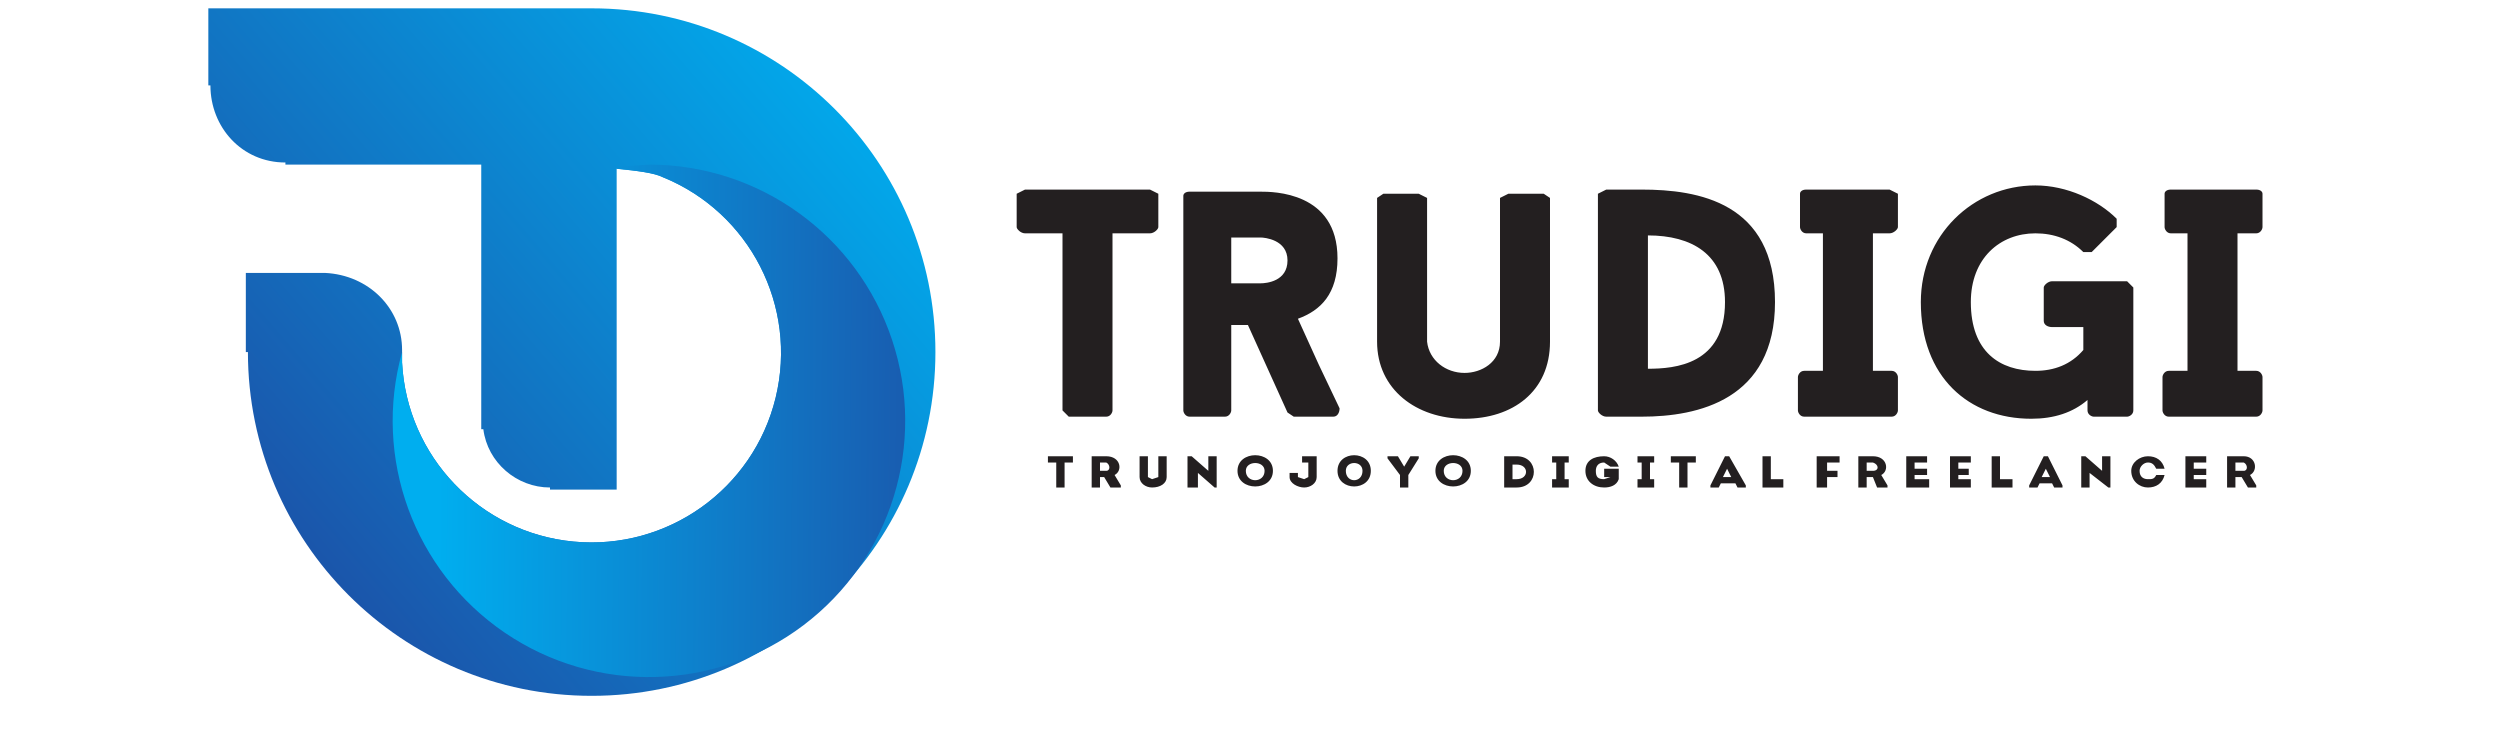
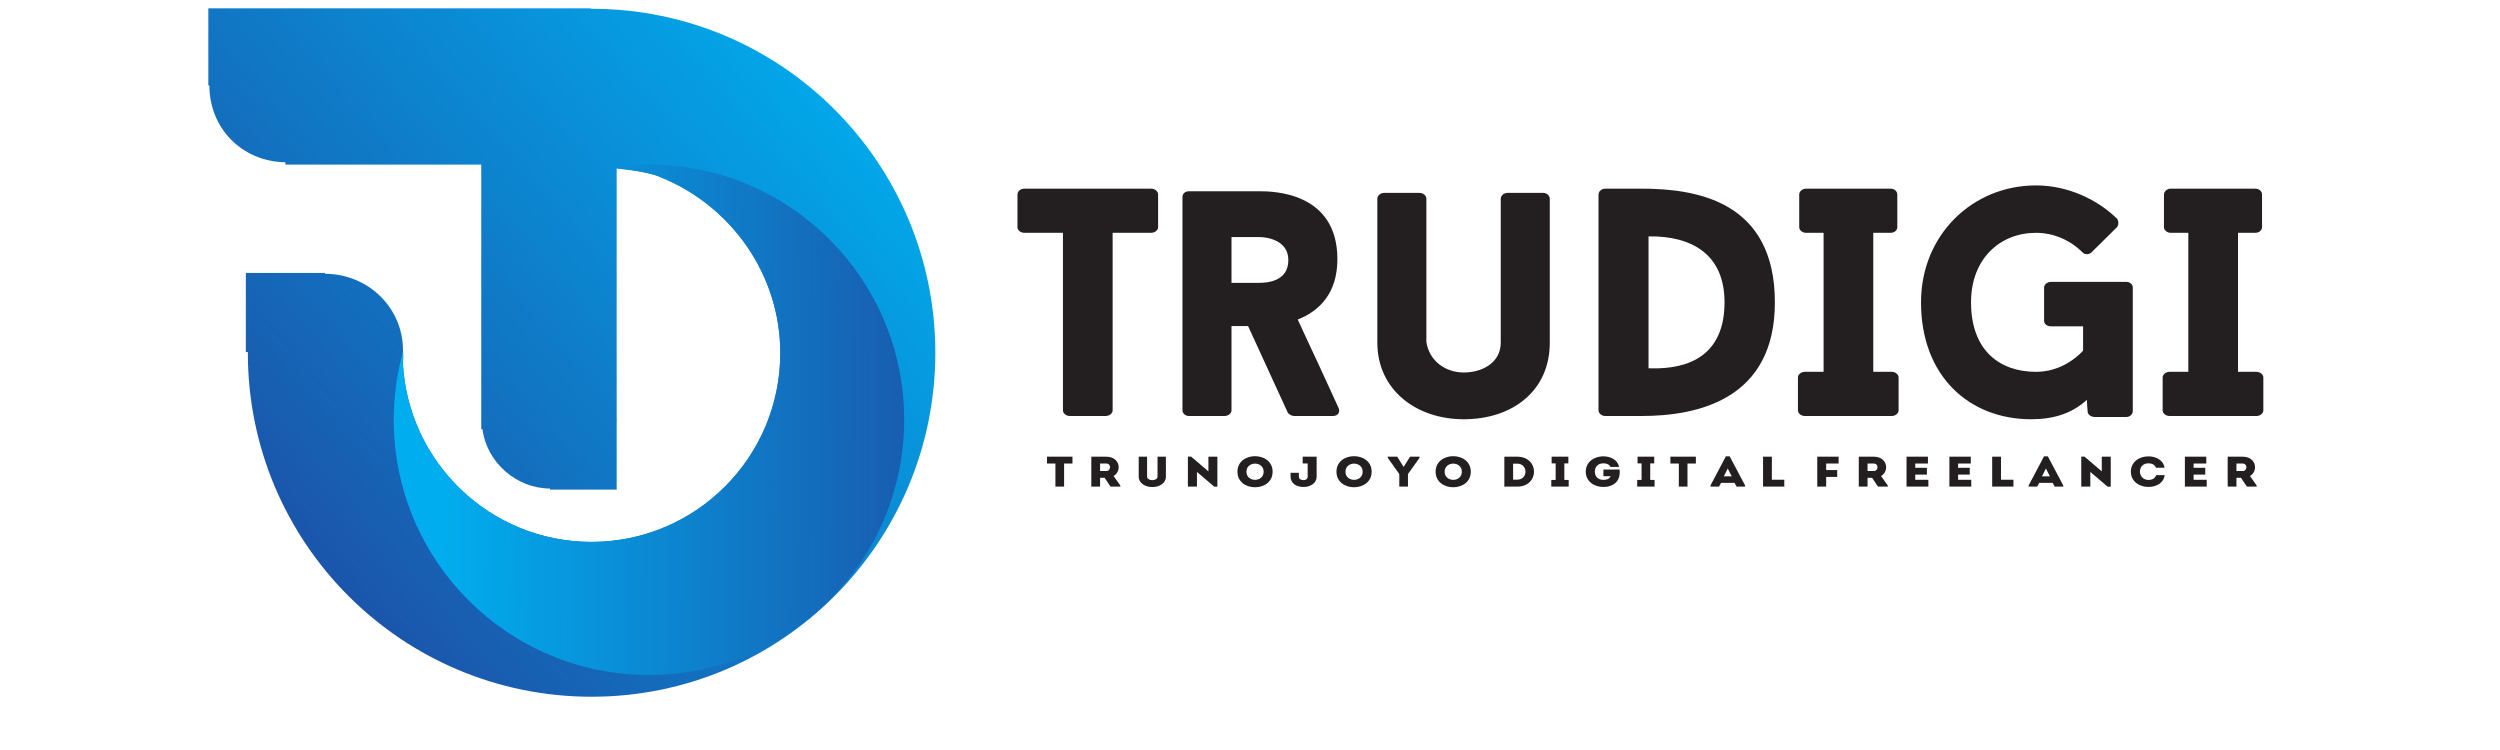
<svg xmlns="http://www.w3.org/2000/svg" viewBox="0 400 1200 360">
  <g fill="#231F20">
-     <path d="M503 622v-3h12v3h-4v12h-4v-12h-4zM538 633v1h-5l-3-5h-2v5h-4v-15h7c7 0 8 7 4 9l3 5zm-7-11h-3v4h3c2 0 2-3 0-4zM556 629v-10h4v10c0 3-3 5-7 5-3 0-6-2-6-5v-10h4v10l2 1 3-1zM575 627v7h-5v-15h2l8 7v-7h4v15h-1l-8-7zM594 626c0-10 17-10 17 0s-17 10-17 0zm13 0c0-5-9-5-9 0 0 6 9 6 9 0zM632 629c0 3-3 5-6 5s-7-2-7-5v-2h4v2l3 1 2-1v-7h-3v-3h7v10zM642 626c0-10 16-10 16 0s-16 10-16 0zm12 0c0-5-8-5-8 0 0 6 8 6 8 0zM676 634h-4v-6l-6-8v-1h5l3 5 3-5h4v1l-5 8v6zM689 626c0-10 17-10 17 0s-17 10-17 0zm13 0c0-5-9-5-9 0 0 6 9 6 9 0zM728 634h-6v-15h6c11 0 11 15 0 15zm-2-4h2c6 0 6-7 0-7h-2v7zM753 630v4h-8v-4h2v-8h-2v-3h8v3h-2v8h2zM770 619c3 0 6 2 7 5h-4l-3-2c-3 0-4 2-4 4 0 3 1 4 4 4l3-1h-3v-4h7v5c-1 3-4 4-7 4-5 0-9-3-9-8s4-7 9-7zM794 630v4h-8v-4h2v-8h-2v-3h8v3h-2v8h2zM802 622v-3h12v3h-4v12h-4v-12h-4zM833 632h-7l-1 2h-4v-1l7-14h2l8 14v1h-4l-1-2zm-4-7l-2 4h4l-2-4zM850 630h6v4h-10v-15h4v11zM877 629v5h-5v-15h11v3h-6v4h5v3h-5zM906 633v1h-5l-2-5h-3v5h-4v-15h7c7 0 8 7 4 9l3 5zm-7-11h-3v4h3c3 0 3-3 0-4zM925 622h-6v3h6v3h-6v2h7v4h-11v-15h10v3zM946 622h-6v3h5v3h-5v2h6v4h-10v-15h10v3zM960 630h6v4h-10v-15h4v11zM985 632h-6l-1 2h-4v-1l7-14h2l7 14v1h-4l-1-2zm-3-7l-2 4h4l-2-4zM1003 627v7h-4v-15h2l8 7v-7h4v15h-1l-9-7zM1031 619c4 0 7 2 8 6h-4c-1-2-2-3-4-3s-4 2-4 4c0 3 2 4 4 4s3 0 4-2h4c-1 4-4 6-8 6s-8-3-8-8c0-4 4-7 8-7zM1059 622h-6v3h6v3h-6v2h6v4h-10v-15h10v3zM1083 633v1h-4l-3-5h-3v5h-4v-15h8c6 0 7 7 3 9l3 5zm-6-11h-4v4h4c2 0 2-3 0-4z" />
+     <path d="M502.559 622.498v-3.284h12.227v3.284h-4.021v11.082h-4.162v-11.082h-4.044zM537.752 633.047v.533h-4.703l-2.821-4.228h-2.187v4.228h-4.209v-14.366h7.219c6.466.021 7.642 6.813 3.479 9.276l3.222 4.557zm-6.701-10.549c-.987-.021-2.022 0-3.01 0v3.591h3.01c2.28 0 2.398-3.57 0-3.591zM555.614 628.736v-9.522h4.021v9.584c0 3.161-3.128 4.987-6.514 4.987-3.362 0-6.537-1.826-6.537-4.987v-9.584h4.021v9.522c0 1.17 1.293 1.745 2.516 1.745s2.493-.575 2.493-1.745zM574.535 626.521v7.06h-4.35v-14.428h1.528l8.324 7.101v-7.039h4.303v14.387h-1.505l-8.3-7.081zM593.974 626.418c0-9.934 16.883-9.934 16.883 0-.001 9.953-16.883 9.953-16.883 0zm12.579 0c0-5.172-8.253-5.172-8.253 0 0 5.213 8.253 5.213 8.253 0zM631.986 628.798c0 3.141-2.963 4.946-6.349 4.946s-6.16-1.806-6.16-4.946v-1.867h3.974v1.806c0 1.129.964 1.725 2.187 1.725s2.046-.575 2.046-1.725v-6.259h-2.398v-3.264h6.701v9.584zM641.502 626.418c0-9.934 16.883-9.934 16.883 0 0 9.953-16.883 9.953-16.883 0zm12.579 0c0-5.172-8.253-5.172-8.253 0 0 5.213 8.253 5.213 8.253 0zM675.824 633.58h-4.162v-6.034l-5.525-7.778v-.554h4.538l2.986 4.782h.164l2.986-4.782h4.562v.554l-5.549 7.778v6.034zM689.102 626.418c0-9.934 16.883-9.934 16.883 0-.001 9.953-16.883 9.953-16.883 0zm12.579 0c0-5.172-8.253-5.172-8.253 0 0 5.213 8.253 5.213 8.253 0zM728.289 633.58h-6.208v-14.366h6.208c10.722.041 10.722 14.325 0 14.366zm-1.999-3.346h1.999c5.243 0 5.243-7.675 0-7.675h-1.999v7.675zM752.97 630.358v3.222h-8.348v-3.222h2.093v-7.942h-1.928v-3.202h8.019v3.202h-1.929v7.942h2.093zM769.612 619.029c3.315.021 6.771 1.519 7.571 5.09h-4.139c-.682-1.231-1.764-1.725-3.433-1.725-2.657 0-4.092 1.807-4.092 4.003 0 2.38 1.599 3.94 4.092 3.94 1.692 0 2.774-.391 3.526-1.766h-3.503v-3.181h7.783c.094 1.437.094 2.812-.471 4.207-1.176 2.996-4.303 4.146-7.336 4.146-4.186 0-8.418-2.442-8.441-7.347.025-4.904 4.258-7.367 8.443-7.367zM794.199 630.358v3.222h-8.348v-3.222h2.093v-7.942h-1.928v-3.202h8.019v3.202h-1.929v7.942h2.093zM801.789 622.498v-3.284h12.227v3.284h-4.021v11.082h-4.162v-11.082h-4.044zM832.586 631.774h-6.49l-.964 1.806h-4.115v-.533l7.407-14.018h1.811l7.43 14.018v.533h-4.114l-.965-1.806zm-3.269-6.917l-1.858 3.776h3.763l-1.905-3.776zM850.495 630.275h5.973v3.305h-10.205v-14.366h4.232v11.061zM876.563 628.921v4.659h-4.279v-14.366h10.252v3.284h-5.973v3.14h5.291v3.283h-5.291zM906.137 633.047v.533h-4.703l-2.821-4.228h-2.187v4.228h-4.209v-14.366h7.219c6.466.021 7.642 6.813 3.479 9.276l3.222 4.557zm-6.701-10.549c-.987-.021-2.022 0-3.01 0v3.591h3.01c2.28 0 2.398-3.57 0-3.591zM925.41 622.498h-6.09v2.031h5.596v3.264h-5.596v2.524h6.302v3.263h-10.487v-14.366h10.275v3.284zM945.978 622.498h-6.09v2.031h5.596v3.264h-5.596v2.524h6.302v3.263h-10.487v-14.366h10.275v3.284zM960.479 630.275h5.973v3.305h-10.205v-14.366h4.232v11.061zM985.304 631.774h-6.49l-.964 1.806h-4.115v-.533l7.407-14.018h1.811l7.43 14.018v.533h-4.114l-.965-1.806zm-3.269-6.917l-1.858 3.776h3.763l-1.905-3.776zM1003.354 626.521v7.06h-4.35v-14.428h1.528l8.324 7.101v-7.039h4.303v14.387h-1.505l-8.3-7.081zM1031.257 619.05c3.409 0 7.101 1.621 7.735 5.459h-4.138c-.588-1.457-1.834-2.114-3.598-2.114-2.469 0-4.092 1.622-4.092 4.003 0 2.113 1.599 3.961 4.092 3.981 1.787 0 3.221-.78 3.668-2.319h4.139c-.611 4.063-4.304 5.664-7.807 5.664-4.186.021-8.418-2.442-8.441-7.326.024-4.885 4.256-7.348 8.442-7.348zM1059.019 622.498h-6.09v2.031h5.596v3.264h-5.596v2.524h6.302v3.263h-10.487v-14.366h10.275v3.284zM1083.207 633.047v.533h-4.703l-2.821-4.228h-2.187v4.228h-4.209v-14.366h7.219c6.466.021 7.642 6.813 3.479 9.276l3.222 4.557zm-6.701-10.549c-.987-.021-2.022 0-3.01 0v3.591h3.01c2.28 0 2.398-3.57 0-3.591z" />
  </g>
  <g fill="#231F20">
-     <path d="M556 509c0 1-2 3-4 3h-18v85c0 1-1 3-3 3h-18l-3-3v-85h-18c-2 0-4-2-4-3v-16l4-2h60l4 2v16zM599 556h-8v41c0 1-1 3-3 3h-17c-2 0-3-2-3-3V494c0-1 1-2 3-2h34c6 0 37 0 37 32 0 17-8 25-19 29l10 22 10 21c0 2-1 4-3 4h-19l-3-2-19-42zm-8-20h14c3 0 13-1 13-11s-11-11-13-11h-14v22zM661 564v-69l3-2h17l4 2v69c1 9 9 15 18 15 8 0 17-5 17-15v-69l4-2h17l3 2v69c0 24-18 37-41 37s-42-14-42-37zM788 491c27 0 64 6 64 54 0 47-37 55-64 55h-17c-2 0-4-2-4-3V493l4-2h17zm3 86c13 0 37-2 37-32 0-23-16-32-37-32v64zM899 512v66h9c2 0 3 2 3 3v16c0 1-1 3-3 3h-42c-2 0-3-2-3-3v-16c0-1 1-3 3-3h9v-66h-8c-2 0-3-2-3-3v-16c0-1 1-2 3-2h40l4 2v16c0 1-2 3-4 3h-8zM1021 535l3 3v59c0 2-2 3-3 3h-16c-1 0-3-1-3-3v-5c-7 6-16 9-27 9-30 0-53-20-53-56 0-32 25-56 55-56 15 0 30 7 39 16v4l-12 12h-4c-6-6-14-9-23-9-17 0-31 12-31 33 0 24 14 33 31 33 9 0 17-3 23-10v-11h-15c-2 0-4-1-4-3v-16c0-1 2-3 4-3h36zM1074 512v66h9c2 0 3 2 3 3v16c0 1-1 3-3 3h-42c-2 0-3-2-3-3v-16c0-1 1-3 3-3h9v-66h-8c-2 0-3-2-3-3v-16c0-1 1-2 3-2h41c2 0 3 1 3 2v16c0 1-1 3-3 3h-9z" />
+     <path d="M555.892 509.106c0 1.247-1.404 2.65-3.431 2.65h-18.396v85.276c0 1.248-1.403 2.65-3.43 2.65h-17.149c-1.87 0-3.273-1.403-3.273-2.65v-85.276h-18.552c-1.871 0-3.274-1.403-3.274-2.65V493.36c0-1.403 1.403-2.806 3.274-2.806h60.8c2.026 0 3.431 1.403 3.431 2.806v15.746zM599.073 556.499h-7.95v40.534c0 1.248-1.403 2.65-3.43 2.65H570.7c-1.87 0-3.117-1.403-3.117-2.65V494.451c0-1.403 1.247-2.65 3.117-2.65h33.83c6.392 0 37.415.311 37.415 32.583 0 16.213-8.417 24.788-19.019 28.997 3.274 7.016 6.859 14.967 10.134 21.826l9.51 20.734c.779 1.871-.313 3.742-2.808 3.742h-18.708c-.934 0-2.648-.935-2.96-1.715l-19.021-41.469zm-7.95-20.735h13.407c3.896 0 13.876-.779 13.876-10.914 0-9.976-11.07-11.068-13.876-11.068h-13.407v21.982zM661.121 564.45v-69.063c0-1.403 1.402-2.806 3.274-2.806h16.992c1.87 0 3.274 1.403 3.274 2.806v68.752c1.404 9.197 9.197 14.654 17.928 14.654 8.887 0 17.771-4.677 17.771-14.343v-69.063c0-1.403 1.404-2.806 3.274-2.806h17.149c1.715 0 3.117 1.403 3.117 2.806v69.063c0 23.229-17.927 36.792-41.313 36.792-22.914-.001-41.466-14.187-41.466-36.792zM787.865 490.554c26.66 0 64.075 6.08 64.075 54.564 0 46.613-36.95 54.564-64.075 54.564H770.56c-1.87 0-3.272-1.403-3.272-2.65V493.36c0-1.403 1.402-2.806 3.272-2.806h17.305zm3.431 86.212c12.628.467 36.479-1.56 36.479-31.648 0-23.073-15.745-31.959-36.479-31.648v63.296zM899.173 511.756v66.724h8.886c1.872 0 3.274 1.403 3.274 2.65v15.902c0 1.248-1.402 2.65-3.274 2.65H866.28c-1.872 0-3.274-1.403-3.274-2.65V581.13c0-1.247 1.402-2.65 3.274-2.65h9.042v-66.724h-8.42c-1.87 0-3.273-1.403-3.273-2.65V493.36c0-1.403 1.403-2.806 3.273-2.806h40.535c2.026 0 3.273 1.403 3.273 2.806v15.746c0 1.247-1.247 2.65-3.273 2.65h-8.264zM1020.616 535.296c1.87 0 3.117 1.403 3.117 2.65v59.396c0 1.404-1.247 2.807-3.117 2.807h-15.122c-1.716 0-3.431-1.091-3.431-2.65-.155-3.119-.312-2.339-.312-5.613-7.171 6.548-15.902 9.354-26.814 9.354-29.62 0-52.849-20.579-52.849-56.123 0-32.427 24.787-56.123 55.187-56.123 14.968 0 29.309 6.547 38.977 16.057.779 1.091.779 3.274-.313 4.209l-12.16 12.004c-1.247 1.092-3.273.936-4.208-.156-5.769-5.769-13.721-9.354-22.295-9.354-17.148 0-31.179 12.315-31.179 33.362 0 23.385 14.03 33.362 31.179 33.362 8.731 0 16.682-3.897 22.606-10.133v-11.693h-15.279c-2.026 0-3.429-1.091-3.429-2.65v-16.057c0-1.248 1.402-2.65 3.429-2.65h36.013zM1074.244 511.756v66.724h8.887c1.869 0 3.273 1.403 3.273 2.65v15.902c0 1.248-1.404 2.65-3.273 2.65h-41.782c-1.87 0-3.274-1.403-3.274-2.65V581.13c0-1.247 1.404-2.65 3.274-2.65h9.042v-66.724h-8.418c-1.871 0-3.273-1.403-3.273-2.65V493.36c0-1.403 1.402-2.806 3.273-2.806h40.533c2.026 0 3.273 1.403 3.273 2.806v15.746c0 1.247-1.247 2.65-3.273 2.65h-8.262z" />
  </g>
-   <linearGradient id="a" gradientUnits="userSpaceOnUse" x1="406.1" y1="412.2" x2="66.1" y2="702.8">
+   <linearGradient id="a" gradientUnits="userSpaceOnUse" x1="406.132" y1="412.155" x2="66.131" y2="702.822">
    <stop offset="0" stop-color="#00aeef" />
    <stop offset="1" stop-color="#21409a" />
  </linearGradient>
-   <path fill="url(#a)" d="M284 404H100v37h1c0 20 15 37 36 37v1h94v127h1c2 16 16 28 32 28v1h32v-32-1-121c10 1 18 2 22 4a91 91 0 11-125 89v-6c0-20-16-36-37-37h-38v38h1a165 165 0 10165-165z" />
-   <linearGradient id="b" gradientUnits="userSpaceOnUse" x1="208.7" y1="600.9" x2="519.1" y2="603.7">
+   <path fill="url(#a)" d="M283.963 404.215c-.211 0-.42-.215-.629-.215H100v37h.357c-.002 0 .152.04.152.168 0 20.2 15.49 36.392 36.49 36.729V479H231v127h.588C233.6 622 248 634.478 264 634.498V635h32V602.959c0-.412.031-.825.031-1.242s-.031-.83-.031-1.243V480.807c10 1.08 17.95 2.563 21.872 4.6 32.793 13.485 56.657 46.023 56.657 84.028 0 50.081-40.542 90.679-90.624 90.679-48.566 0-88.187-38.184-90.536-86.169.31-1.907.063-3.863.063-5.857 0-20.182-16.433-36.551-37.433-36.683V531h-38v38h.975c-.002 0-.006.29-.006.437 0 91.124 73.871 164.995 164.994 164.995 91.127 0 164.998-73.983 164.998-165.108.001-91.125-73.87-165.109-164.997-165.109z" />
+   <linearGradient id="b" gradientUnits="userSpaceOnUse" x1="208.711" y1="600.949" x2="519.099" y2="603.678">
    <stop offset="0" stop-color="#00aeef" />
    <stop offset="1" stop-color="#21409a" />
  </linearGradient>
-   <path fill="url(#b)" d="M296 600v0z" />
-   <linearGradient id="c" gradientUnits="userSpaceOnUse" x1="210.7" y1="600.6" x2="514" y2="603.3">
+   <path fill="url(#b)" d="M296 600.474v2.485c0-.412.031-.825.031-1.242s-.031-.83-.031-1.243z" />
+   <linearGradient id="c" gradientUnits="userSpaceOnUse" x1="210.697" y1="600.614" x2="514.03" y2="603.281">
    <stop offset="0" stop-color="#00aeef" />
    <stop offset="1" stop-color="#21409a" />
  </linearGradient>
-   <path fill="url(#c)" d="M312 479l-16 1v1c10 1 18 2 22 4a91 91 0 11-125 89v-5a123 123 0 10119-90z" />
+   <path fill="url(#c)" d="M311.5 479c-5.251 0-10.423.338-15.5.979v.828c10 1.08 17.95 2.563 21.872 4.6 32.793 13.485 56.657 46.023 56.657 84.028 0 50.081-40.542 90.679-90.624 90.679-48.566 0-88.187-38.184-90.536-86.169.277-1.709.115-3.459.078-5.239A122.575 122.575 0 00189 601.5c0 67.654 54.845 122.5 122.5 122.5S434 669.154 434 601.5c0-67.655-54.845-122.5-122.5-122.5z" />
</svg>
